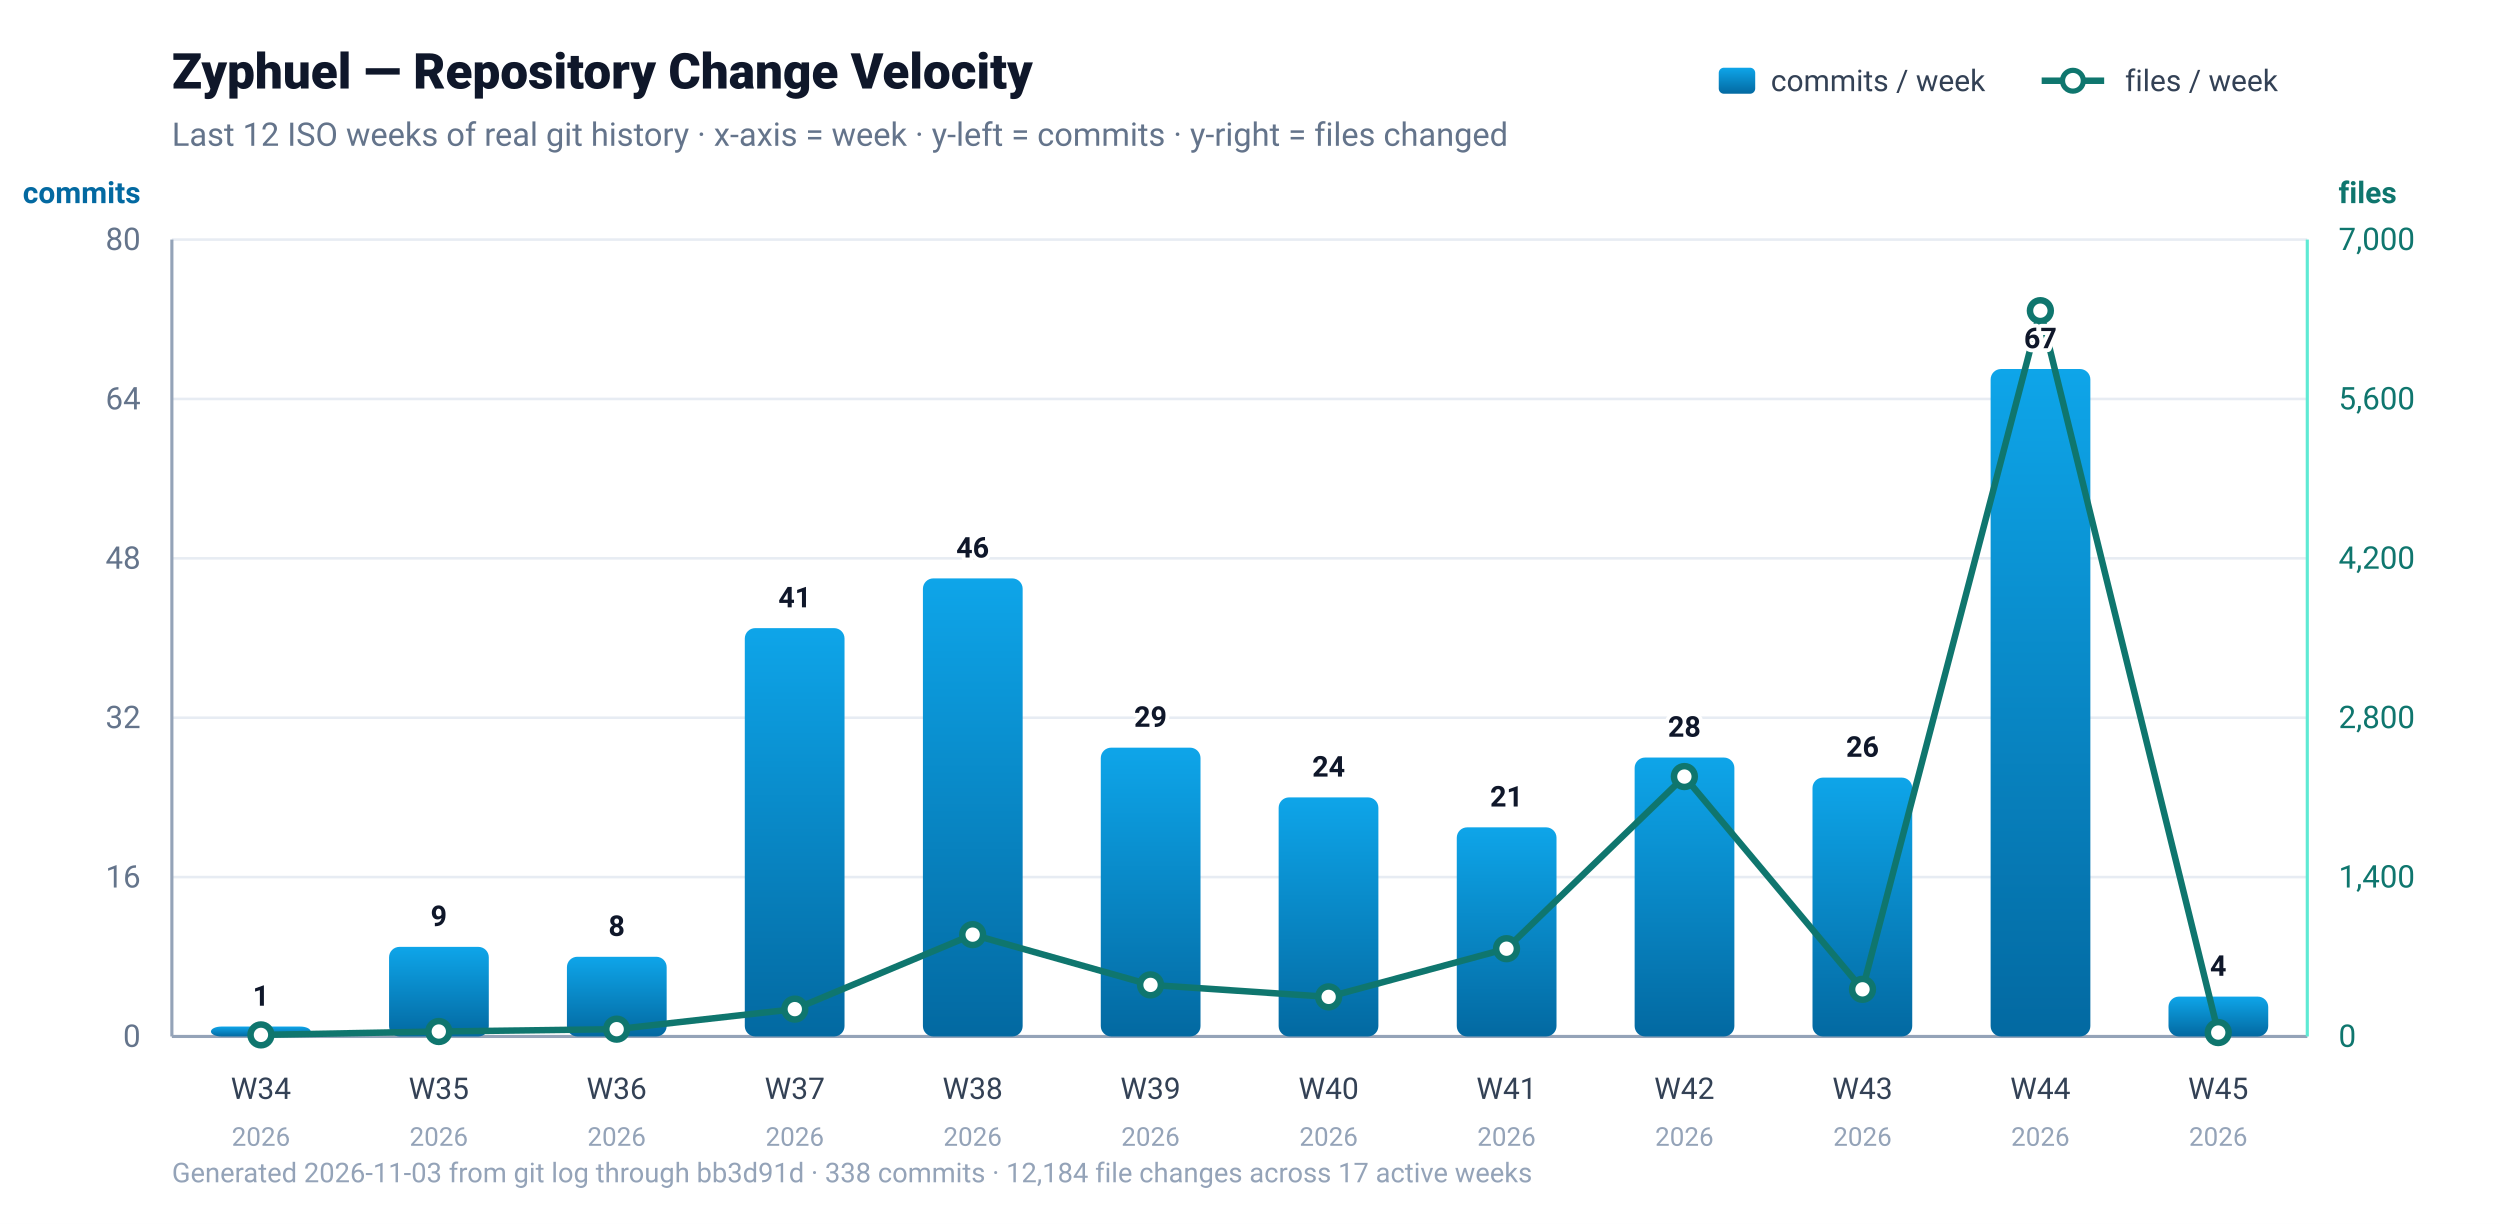
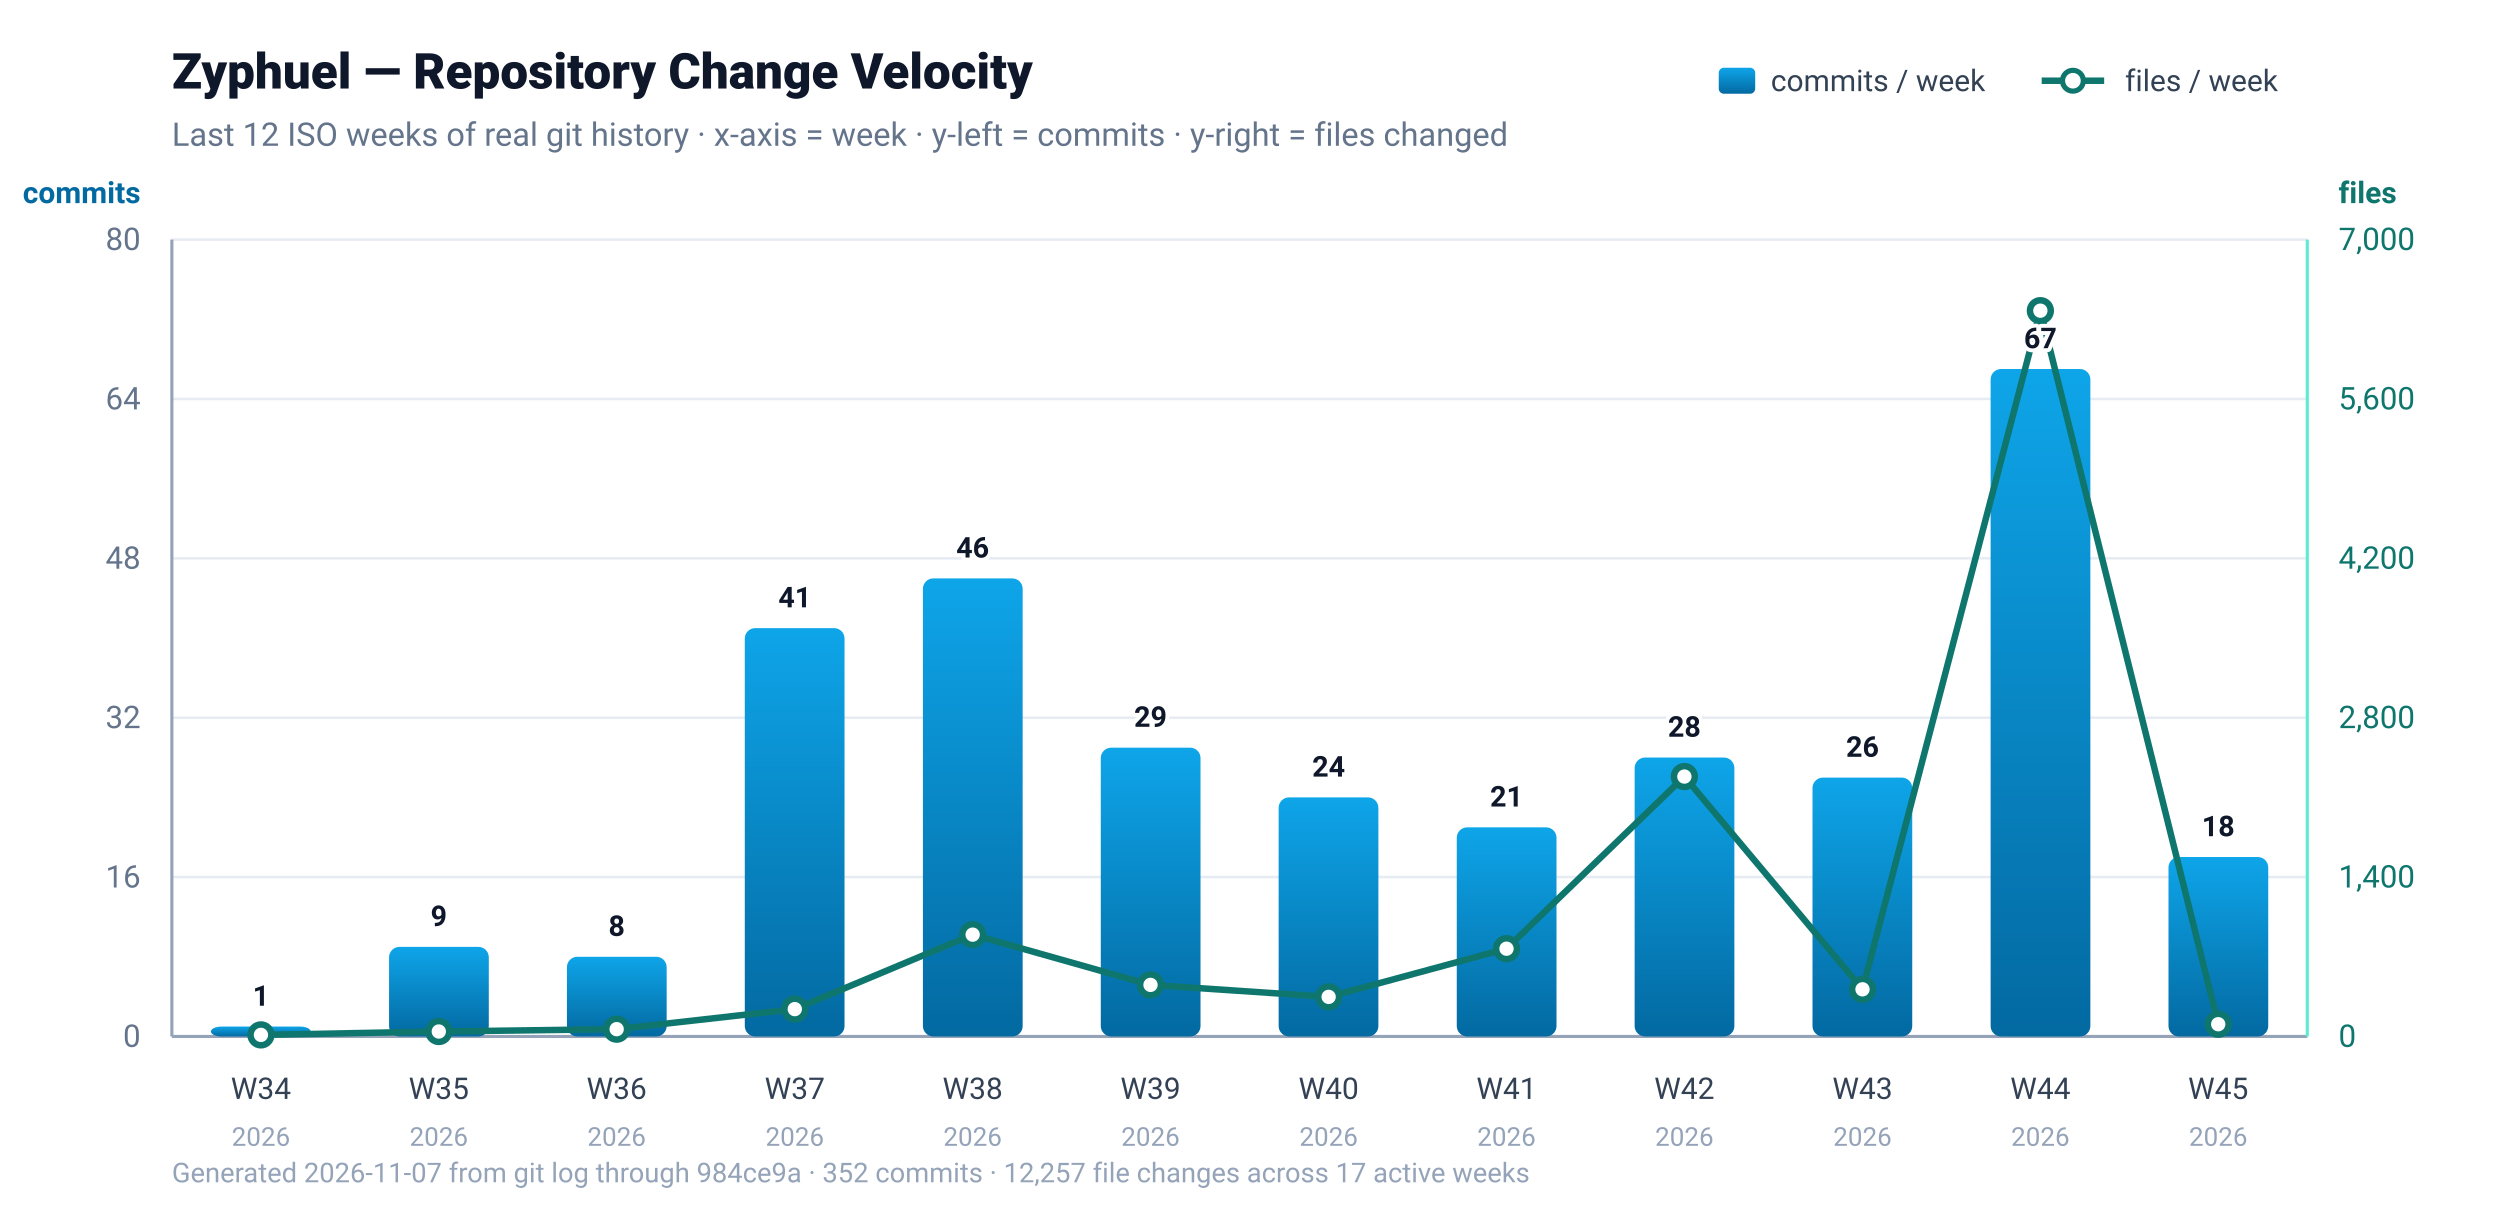
<svg xmlns="http://www.w3.org/2000/svg" width="960" height="470" viewBox="0 0 960 470" role="img" aria-label="Zyphuel repository change velocity: commits and files changed per ISO week">
  <defs>
    <linearGradient id="barGrad" x1="0" y1="0" x2="0" y2="1">
      <stop offset="0%" stop-color="#0ea5e9" />
      <stop offset="100%" stop-color="#0369a1" />
    </linearGradient>
    <style>
      text { font-family: -apple-system, BlinkMacSystemFont, "Segoe UI", Roboto, Helvetica, Arial, sans-serif; }
    </style>
  </defs>
  <rect width="960" height="470" fill="#ffffff" />
  <text x="66" y="34" font-size="19" font-weight="800" fill="#0f172a">Zyphuel — Repository Change Velocity</text>
  <text x="66" y="56" font-size="12.5" fill="#64748b">Last 12 ISO weeks of real git history · x-axis = week · y-left = commits · y-right = files changed</text>
  <rect x="660" y="26" width="14" height="10" rx="2" fill="url(#barGrad)" />
  <text x="680" y="35" font-size="11.5" fill="#334155">commits / week</text>
  <line x1="784" y1="31" x2="808" y2="31" stroke="#0f766e" stroke-width="2.5" />
  <circle cx="796" cy="31" r="4" fill="#ffffff" stroke="#0f766e" stroke-width="2" />
  <text x="816" y="35" font-size="11.5" fill="#334155">files / week</text>
  <line x1="66" y1="398.0" x2="886.0" y2="398.0" stroke="#e7ecf3" stroke-width="1" />
  <text x="54" y="402.0" text-anchor="end" font-size="12" fill="#64748b">0</text>
  <text x="898.0" y="402.0" text-anchor="start" font-size="12" fill="#0f766e">0</text>
  <line x1="66" y1="336.8" x2="886.0" y2="336.8" stroke="#e7ecf3" stroke-width="1" />
  <text x="54" y="340.8" text-anchor="end" font-size="12" fill="#64748b">16</text>
  <text x="898.0" y="340.8" text-anchor="start" font-size="12" fill="#0f766e">1,400</text>
  <line x1="66" y1="275.6" x2="886.0" y2="275.6" stroke="#e7ecf3" stroke-width="1" />
  <text x="54" y="279.6" text-anchor="end" font-size="12" fill="#64748b">32</text>
  <text x="898.0" y="279.6" text-anchor="start" font-size="12" fill="#0f766e">2,800</text>
  <line x1="66" y1="214.4" x2="886.0" y2="214.4" stroke="#e7ecf3" stroke-width="1" />
  <text x="54" y="218.4" text-anchor="end" font-size="12" fill="#64748b">48</text>
  <text x="898.0" y="218.4" text-anchor="start" font-size="12" fill="#0f766e">4,200</text>
  <line x1="66" y1="153.2" x2="886.0" y2="153.2" stroke="#e7ecf3" stroke-width="1" />
  <text x="54" y="157.2" text-anchor="end" font-size="12" fill="#64748b">64</text>
  <text x="898.0" y="157.2" text-anchor="start" font-size="12" fill="#0f766e">5,600</text>
  <line x1="66" y1="92.0" x2="886.0" y2="92.0" stroke="#e7ecf3" stroke-width="1" />
  <text x="54" y="96.0" text-anchor="end" font-size="12" fill="#64748b">80</text>
  <text x="898.0" y="96.0" text-anchor="start" font-size="12" fill="#0f766e">7,000</text>
  <line x1="66" y1="92" x2="66" y2="398" stroke="#94a3b8" stroke-width="1.2" />
  <line x1="66" y1="398" x2="886" y2="398" stroke="#94a3b8" stroke-width="1.2" />
  <line x1="886" y1="92" x2="886" y2="398" stroke="#5eead4" stroke-width="1.2" />
  <text x="54" y="78" text-anchor="end" font-size="11.5" font-weight="700" fill="#0369a1">commits</text>
  <text x="898" y="78" font-size="11.5" font-weight="700" fill="#0f766e">files</text>
  <rect x="81.0" y="394.2" width="38.3" height="3.8" rx="4" fill="url(#barGrad)" />
  <rect x="149.4" y="363.6" width="38.3" height="34.4" rx="4" fill="url(#barGrad)" />
  <rect x="217.7" y="367.4" width="38.3" height="30.6" rx="4" fill="url(#barGrad)" />
  <rect x="286.0" y="241.2" width="38.3" height="156.8" rx="4" fill="url(#barGrad)" />
  <rect x="354.4" y="222.1" width="38.3" height="175.9" rx="4" fill="url(#barGrad)" />
  <rect x="422.7" y="287.1" width="38.3" height="110.9" rx="4" fill="url(#barGrad)" />
  <rect x="491.0" y="306.2" width="38.3" height="91.8" rx="4" fill="url(#barGrad)" />
  <rect x="559.4" y="317.7" width="38.3" height="80.3" rx="4" fill="url(#barGrad)" />
  <rect x="627.7" y="290.9" width="38.3" height="107.1" rx="4" fill="url(#barGrad)" />
  <rect x="696.0" y="298.6" width="38.3" height="99.4" rx="4" fill="url(#barGrad)" />
  <rect x="764.4" y="141.7" width="38.3" height="256.3" rx="4" fill="url(#barGrad)" />
-   <rect x="832.7" y="382.7" width="38.3" height="15.3" rx="4" fill="url(#barGrad)" />
-   <polyline points="100.2,397.4 168.5,396.1 236.8,395.2 305.2,387.5 373.5,358.9 441.8,378.2 510.2,382.8 578.5,364.3 646.8,298.2 715.2,379.9 783.5,119.3 851.8,396.5" fill="none" stroke="#0f766e" stroke-width="2.5" stroke-linejoin="round" stroke-linecap="round" />
+   <rect x="832.7" y="329.1" width="38.3" height="68.9" rx="4" fill="url(#barGrad)" />
+   <polyline points="100.2,397.4 168.5,396.1 236.8,395.2 305.2,387.5 373.5,358.9 441.8,378.2 510.2,382.8 578.5,364.3 646.8,298.2 715.2,379.9 783.5,119.3 851.8,393.3" fill="none" stroke="#0f766e" stroke-width="2.5" stroke-linejoin="round" stroke-linecap="round" />
  <circle cx="100.2" cy="397.4" r="4" fill="#ffffff" stroke="#0f766e" stroke-width="2.5" />
  <circle cx="168.5" cy="396.1" r="4" fill="#ffffff" stroke="#0f766e" stroke-width="2.5" />
  <circle cx="236.8" cy="395.2" r="4" fill="#ffffff" stroke="#0f766e" stroke-width="2.5" />
  <circle cx="305.2" cy="387.5" r="4" fill="#ffffff" stroke="#0f766e" stroke-width="2.5" />
  <circle cx="373.5" cy="358.9" r="4" fill="#ffffff" stroke="#0f766e" stroke-width="2.5" />
  <circle cx="441.8" cy="378.2" r="4" fill="#ffffff" stroke="#0f766e" stroke-width="2.5" />
  <circle cx="510.2" cy="382.8" r="4" fill="#ffffff" stroke="#0f766e" stroke-width="2.5" />
  <circle cx="578.5" cy="364.3" r="4" fill="#ffffff" stroke="#0f766e" stroke-width="2.5" />
  <circle cx="646.8" cy="298.2" r="4" fill="#ffffff" stroke="#0f766e" stroke-width="2.5" />
  <circle cx="715.2" cy="379.9" r="4" fill="#ffffff" stroke="#0f766e" stroke-width="2.5" />
  <circle cx="783.5" cy="119.3" r="4" fill="#ffffff" stroke="#0f766e" stroke-width="2.5" />
-   <circle cx="851.8" cy="396.5" r="4" fill="#ffffff" stroke="#0f766e" stroke-width="2.5" />
+   <circle cx="851.8" cy="393.3" r="4" fill="#ffffff" stroke="#0f766e" stroke-width="2.5" />
  <text x="100.2" y="386.2" text-anchor="middle" font-size="11" font-weight="700" fill="#0f172a" paint-order="stroke" stroke="#ffffff" stroke-width="3" stroke-linejoin="round">1</text>
  <text x="168.5" y="355.6" text-anchor="middle" font-size="11" font-weight="700" fill="#0f172a" paint-order="stroke" stroke="#ffffff" stroke-width="3" stroke-linejoin="round">9</text>
  <text x="236.8" y="359.4" text-anchor="middle" font-size="11" font-weight="700" fill="#0f172a" paint-order="stroke" stroke="#ffffff" stroke-width="3" stroke-linejoin="round">8</text>
  <text x="305.2" y="233.2" text-anchor="middle" font-size="11" font-weight="700" fill="#0f172a" paint-order="stroke" stroke="#ffffff" stroke-width="3" stroke-linejoin="round">41</text>
  <text x="373.5" y="214.1" text-anchor="middle" font-size="11" font-weight="700" fill="#0f172a" paint-order="stroke" stroke="#ffffff" stroke-width="3" stroke-linejoin="round">46</text>
  <text x="441.8" y="279.1" text-anchor="middle" font-size="11" font-weight="700" fill="#0f172a" paint-order="stroke" stroke="#ffffff" stroke-width="3" stroke-linejoin="round">29</text>
  <text x="510.2" y="298.2" text-anchor="middle" font-size="11" font-weight="700" fill="#0f172a" paint-order="stroke" stroke="#ffffff" stroke-width="3" stroke-linejoin="round">24</text>
  <text x="578.5" y="309.7" text-anchor="middle" font-size="11" font-weight="700" fill="#0f172a" paint-order="stroke" stroke="#ffffff" stroke-width="3" stroke-linejoin="round">21</text>
  <text x="646.8" y="282.9" text-anchor="middle" font-size="11" font-weight="700" fill="#0f172a" paint-order="stroke" stroke="#ffffff" stroke-width="3" stroke-linejoin="round">28</text>
  <text x="715.2" y="290.6" text-anchor="middle" font-size="11" font-weight="700" fill="#0f172a" paint-order="stroke" stroke="#ffffff" stroke-width="3" stroke-linejoin="round">26</text>
  <text x="783.5" y="133.7" text-anchor="middle" font-size="11" font-weight="700" fill="#0f172a" paint-order="stroke" stroke="#ffffff" stroke-width="3" stroke-linejoin="round">67</text>
-   <text x="851.8" y="374.7" text-anchor="middle" font-size="11" font-weight="700" fill="#0f172a" paint-order="stroke" stroke="#ffffff" stroke-width="3" stroke-linejoin="round">4</text>
+   <text x="851.8" y="321.1" text-anchor="middle" font-size="11" font-weight="700" fill="#0f172a" paint-order="stroke" stroke="#ffffff" stroke-width="3" stroke-linejoin="round">18</text>
  <text x="100.2" y="422.0" text-anchor="middle" font-size="11.5" fill="#334155">W34</text>
  <text x="168.5" y="422.0" text-anchor="middle" font-size="11.5" fill="#334155">W35</text>
  <text x="236.8" y="422.0" text-anchor="middle" font-size="11.5" fill="#334155">W36</text>
  <text x="305.2" y="422.0" text-anchor="middle" font-size="11.5" fill="#334155">W37</text>
  <text x="373.5" y="422.0" text-anchor="middle" font-size="11.5" fill="#334155">W38</text>
  <text x="441.8" y="422.0" text-anchor="middle" font-size="11.5" fill="#334155">W39</text>
  <text x="510.2" y="422.0" text-anchor="middle" font-size="11.5" fill="#334155">W40</text>
  <text x="578.5" y="422.0" text-anchor="middle" font-size="11.5" fill="#334155">W41</text>
  <text x="646.8" y="422.0" text-anchor="middle" font-size="11.5" fill="#334155">W42</text>
  <text x="715.2" y="422.0" text-anchor="middle" font-size="11.5" fill="#334155">W43</text>
  <text x="783.5" y="422.0" text-anchor="middle" font-size="11.5" fill="#334155">W44</text>
  <text x="851.8" y="422.0" text-anchor="middle" font-size="11.5" fill="#334155">W45</text>
  <text x="100.2" y="440.0" text-anchor="middle" font-size="10" fill="#94a3b8">2026</text>
  <text x="168.5" y="440.0" text-anchor="middle" font-size="10" fill="#94a3b8">2026</text>
  <text x="236.8" y="440.0" text-anchor="middle" font-size="10" fill="#94a3b8">2026</text>
  <text x="305.2" y="440.0" text-anchor="middle" font-size="10" fill="#94a3b8">2026</text>
  <text x="373.5" y="440.0" text-anchor="middle" font-size="10" fill="#94a3b8">2026</text>
  <text x="441.8" y="440.0" text-anchor="middle" font-size="10" fill="#94a3b8">2026</text>
  <text x="510.2" y="440.0" text-anchor="middle" font-size="10" fill="#94a3b8">2026</text>
  <text x="578.5" y="440.0" text-anchor="middle" font-size="10" fill="#94a3b8">2026</text>
  <text x="646.8" y="440.0" text-anchor="middle" font-size="10" fill="#94a3b8">2026</text>
  <text x="715.2" y="440.0" text-anchor="middle" font-size="10" fill="#94a3b8">2026</text>
  <text x="783.5" y="440.0" text-anchor="middle" font-size="10" fill="#94a3b8">2026</text>
  <text x="851.8" y="440.0" text-anchor="middle" font-size="10" fill="#94a3b8">2026</text>
-   <text x="66" y="454" font-size="10.5" fill="#94a3b8">Generated 2026-11-03 from git log through bb3d91d · 338 commits · 12,184 file changes across 17 active weeks</text>
+   <text x="66" y="454" font-size="10.5" fill="#94a3b8">Generated 2026-11-07 from git log through 984ce9a · 352 commits · 12,257 file changes across 17 active weeks</text>
</svg>
